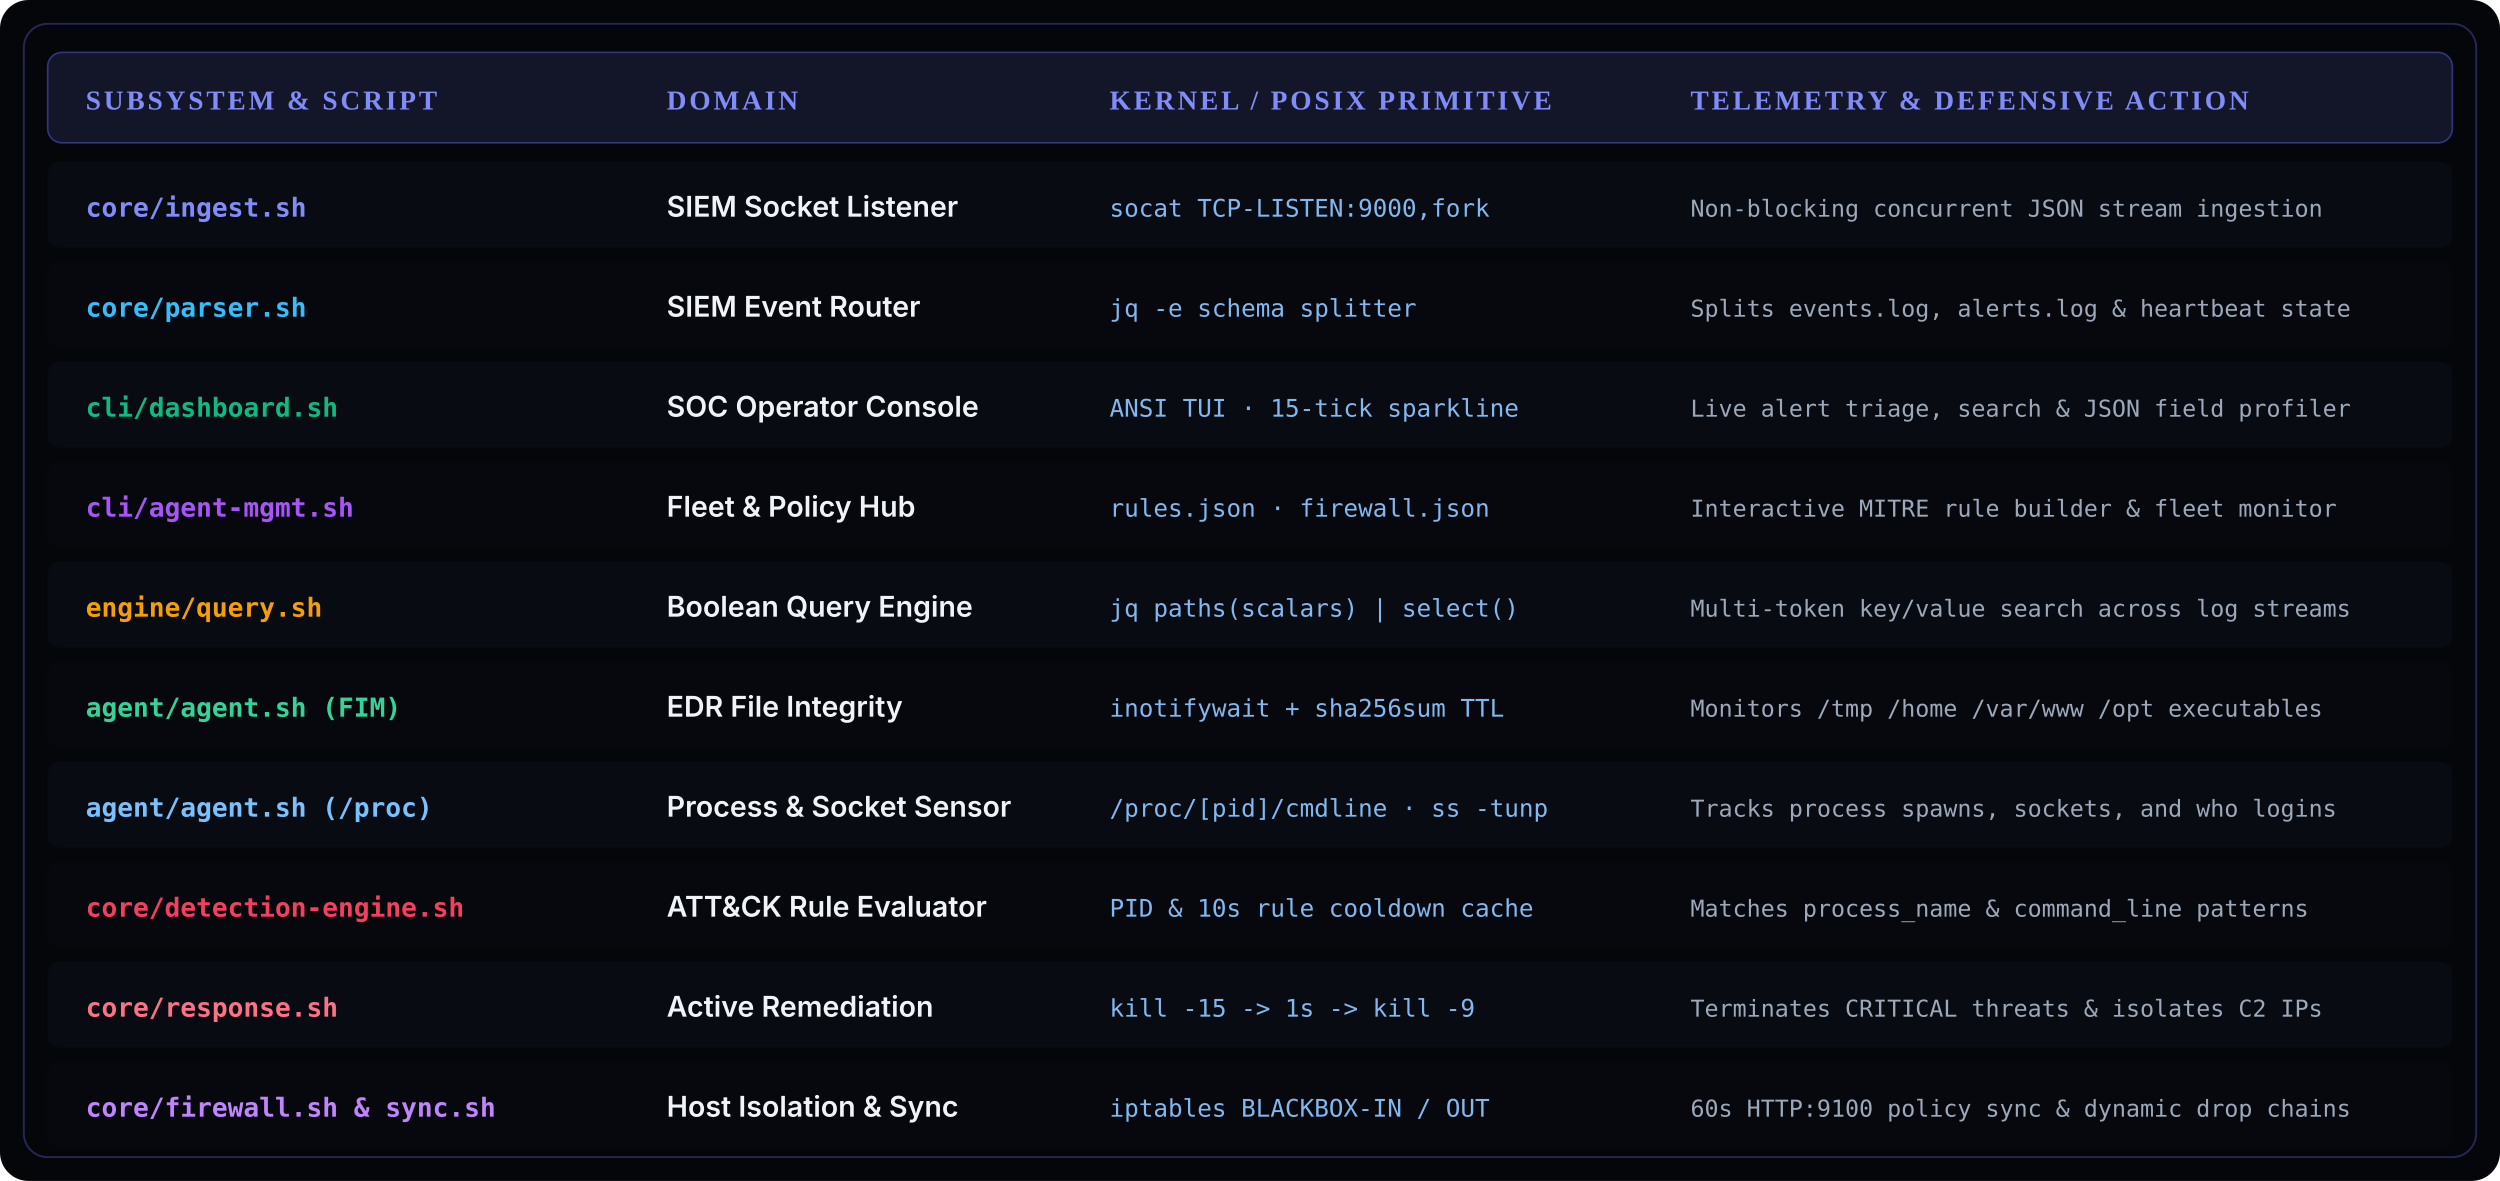
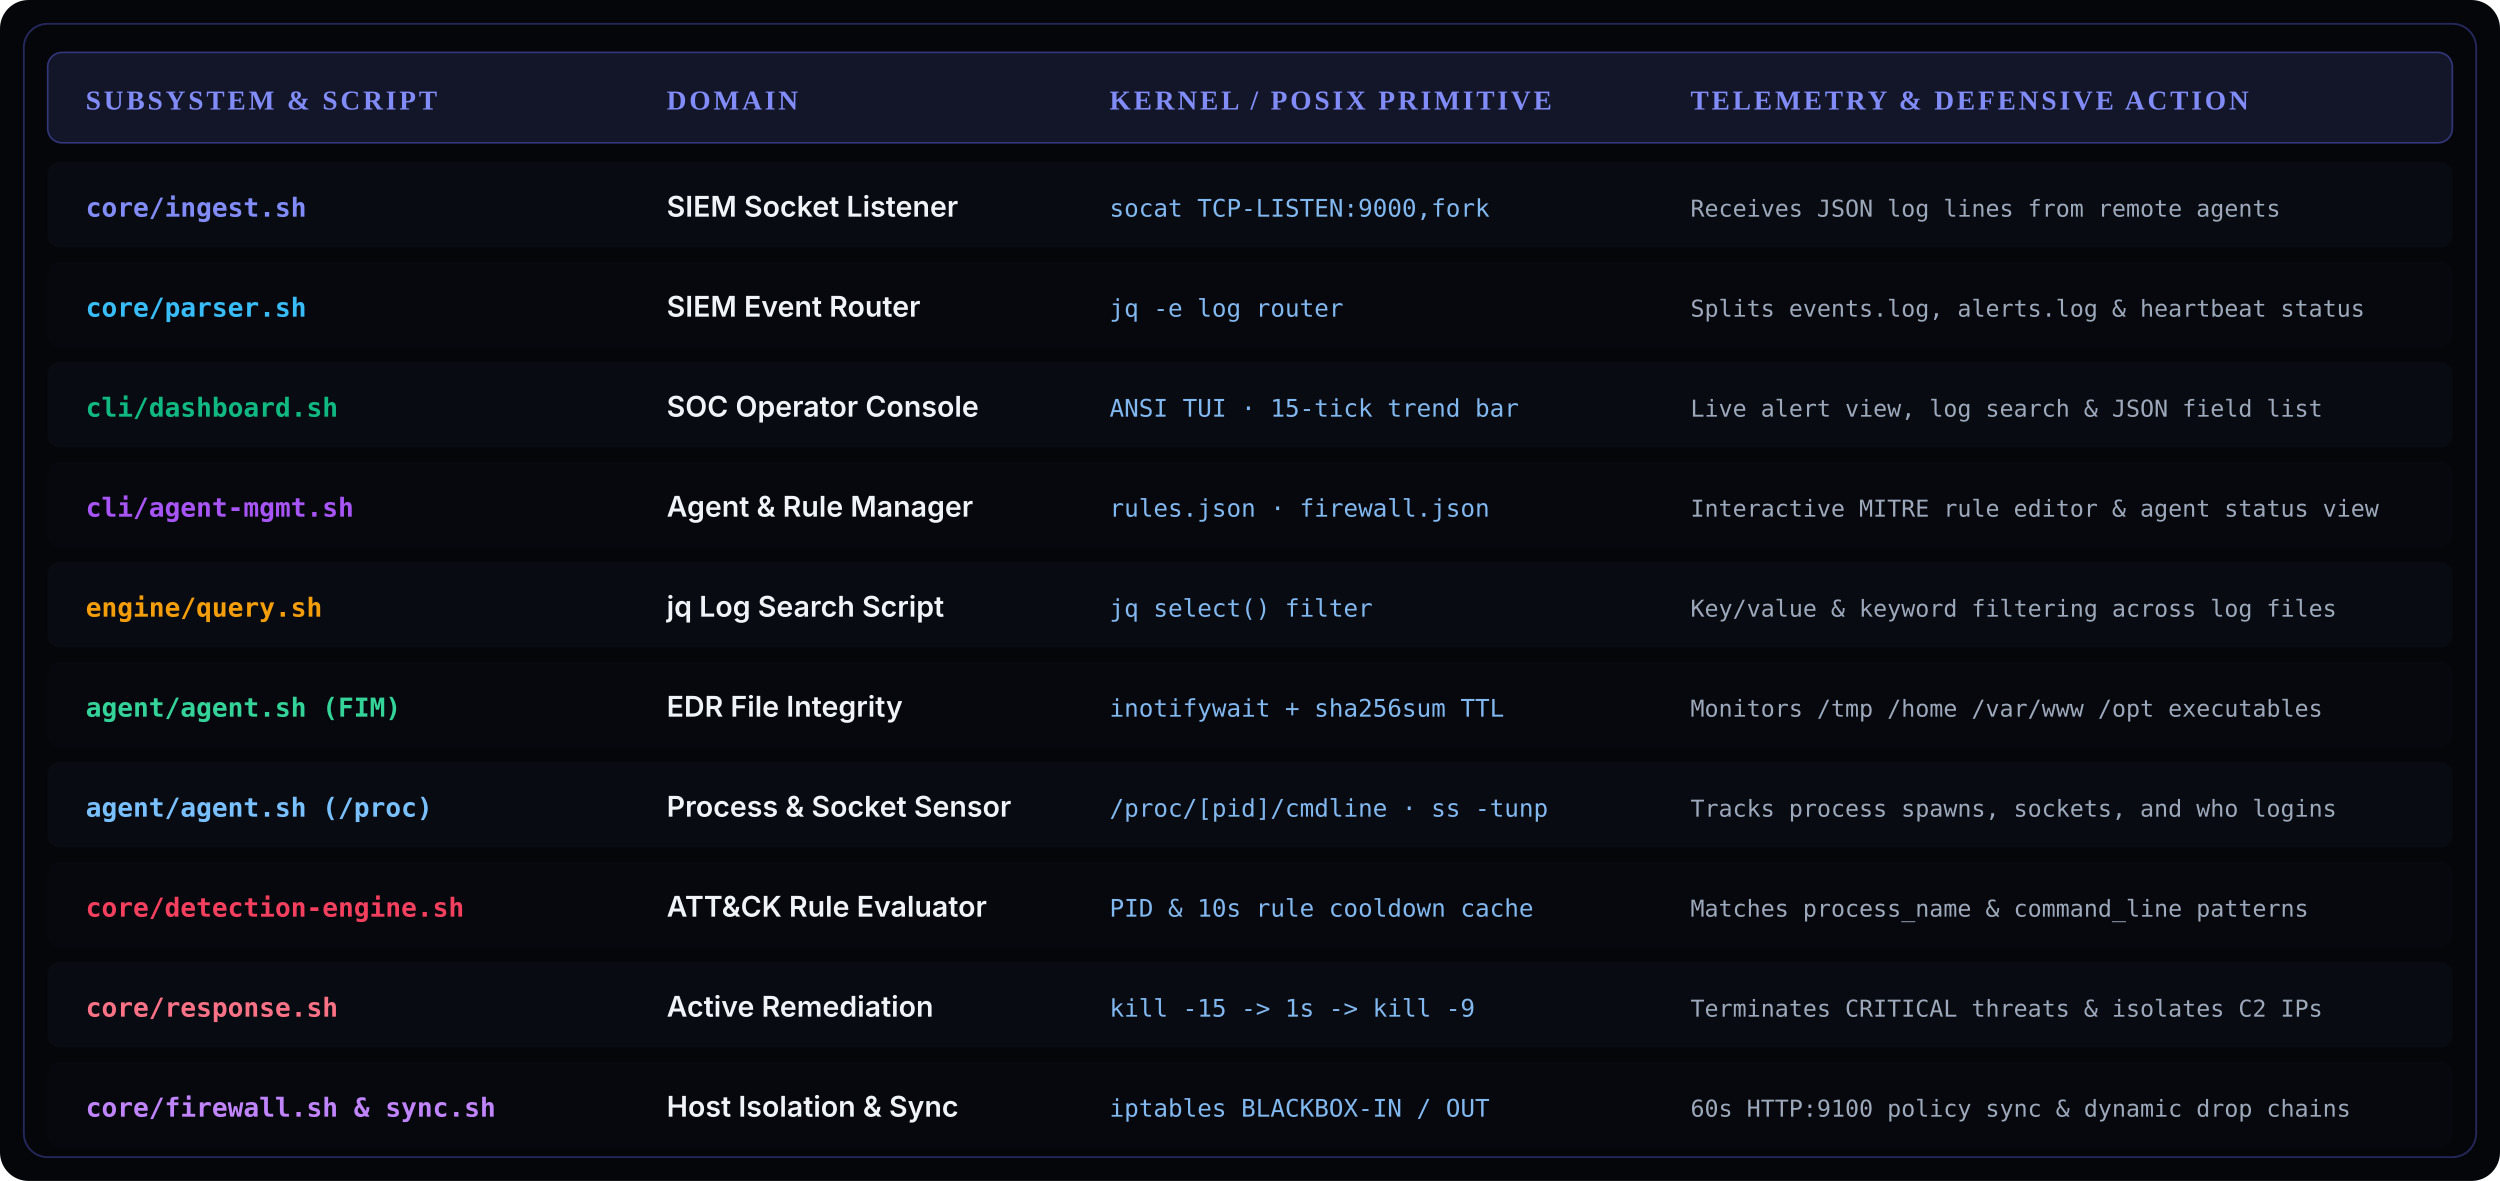
<svg xmlns="http://www.w3.org/2000/svg" viewBox="0 0 1050 496" width="100%" height="100%">
  <rect width="1050" height="496" rx="12" fill="#040609" />
  <rect x="10" y="10" width="1030" height="476" rx="10" fill="none" stroke="#6366f1" stroke-width="0.8" stroke-opacity="0.35" />
  <g transform="translate(20, 22)">
    <rect x="0" y="0" width="1010" height="38" rx="6" fill="#131629" stroke="#6366f1" stroke-width="0.7" stroke-opacity="0.45" />
    <text x="16" y="24" font-family="Georgia, 'Times New Roman', serif" font-size="11.5" font-weight="700" fill="#818cf8" letter-spacing="1.2">SUBSYSTEM &amp; SCRIPT</text>
    <text x="260" y="24" font-family="Georgia, 'Times New Roman', serif" font-size="11.5" font-weight="700" fill="#818cf8" letter-spacing="1.2">DOMAIN</text>
    <text x="446" y="24" font-family="Georgia, 'Times New Roman', serif" font-size="11.5" font-weight="700" fill="#818cf8" letter-spacing="1.2">KERNEL / POSIX PRIMITIVE</text>
    <text x="690" y="24" font-family="Georgia, 'Times New Roman', serif" font-size="11.5" font-weight="700" fill="#818cf8" letter-spacing="1.2">TELEMETRY &amp; DEFENSIVE ACTION</text>
  </g>
  <g transform="translate(20, 68)">
    <rect x="0" y="0" width="1010" height="36" rx="5" fill="#080b11" />
    <text x="16" y="23" font-family="ui-monospace, 'JetBrains Mono', monospace" font-size="11.0" font-weight="700" fill="#818cf8">core/ingest.sh</text>
    <text x="260" y="23" font-family="-apple-system, BlinkMacSystemFont, 'Segoe UI', sans-serif" font-size="12.0" font-weight="600" fill="#f0f4f8">SIEM Socket Listener</text>
    <text x="446" y="23" font-family="ui-monospace, 'JetBrains Mono', monospace" font-size="10.2" fill="#82b8f0">socat TCP-LISTEN:9000,fork</text>
-     <text x="690" y="23" font-family="ui-monospace, 'JetBrains Mono', monospace" font-size="9.8" fill="#9da9bb">Non-blocking concurrent JSON stream ingestion</text>
+     <text x="690" y="23" font-family="ui-monospace, 'JetBrains Mono', monospace" font-size="9.8" fill="#9da9bb">Receives JSON log lines from remote agents</text>
  </g>
  <g transform="translate(20, 110)">
    <rect x="0" y="0" width="1010" height="36" rx="5" fill="#06080d" />
    <text x="16" y="23" font-family="ui-monospace, 'JetBrains Mono', monospace" font-size="11.0" font-weight="700" fill="#38bdf8">core/parser.sh</text>
    <text x="260" y="23" font-family="-apple-system, BlinkMacSystemFont, 'Segoe UI', sans-serif" font-size="12.0" font-weight="600" fill="#f0f4f8">SIEM Event Router</text>
-     <text x="446" y="23" font-family="ui-monospace, 'JetBrains Mono', monospace" font-size="10.2" fill="#82b8f0">jq -e schema splitter</text>
-     <text x="690" y="23" font-family="ui-monospace, 'JetBrains Mono', monospace" font-size="9.8" fill="#9da9bb">Splits events.log, alerts.log &amp; heartbeat state</text>
+     <text x="446" y="23" font-family="ui-monospace, 'JetBrains Mono', monospace" font-size="10.2" fill="#82b8f0">jq -e log router</text>
+     <text x="690" y="23" font-family="ui-monospace, 'JetBrains Mono', monospace" font-size="9.8" fill="#9da9bb">Splits events.log, alerts.log &amp; heartbeat status</text>
  </g>
  <g transform="translate(20, 152)">
    <rect x="0" y="0" width="1010" height="36" rx="5" fill="#080b11" />
    <text x="16" y="23" font-family="ui-monospace, 'JetBrains Mono', monospace" font-size="11.0" font-weight="700" fill="#10b981">cli/dashboard.sh</text>
    <text x="260" y="23" font-family="-apple-system, BlinkMacSystemFont, 'Segoe UI', sans-serif" font-size="12.0" font-weight="600" fill="#f0f4f8">SOC Operator Console</text>
-     <text x="446" y="23" font-family="ui-monospace, 'JetBrains Mono', monospace" font-size="10.2" fill="#82b8f0">ANSI TUI · 15-tick sparkline</text>
-     <text x="690" y="23" font-family="ui-monospace, 'JetBrains Mono', monospace" font-size="9.8" fill="#9da9bb">Live alert triage, search &amp; JSON field profiler</text>
+     <text x="446" y="23" font-family="ui-monospace, 'JetBrains Mono', monospace" font-size="10.2" fill="#82b8f0">ANSI TUI · 15-tick trend bar</text>
+     <text x="690" y="23" font-family="ui-monospace, 'JetBrains Mono', monospace" font-size="9.8" fill="#9da9bb">Live alert view, log search &amp; JSON field list</text>
  </g>
  <g transform="translate(20, 194)">
    <rect x="0" y="0" width="1010" height="36" rx="5" fill="#06080d" />
    <text x="16" y="23" font-family="ui-monospace, 'JetBrains Mono', monospace" font-size="11.0" font-weight="700" fill="#a855f7">cli/agent-mgmt.sh</text>
-     <text x="260" y="23" font-family="-apple-system, BlinkMacSystemFont, 'Segoe UI', sans-serif" font-size="12.0" font-weight="600" fill="#f0f4f8">Fleet &amp; Policy Hub</text>
+     <text x="260" y="23" font-family="-apple-system, BlinkMacSystemFont, 'Segoe UI', sans-serif" font-size="12.0" font-weight="600" fill="#f0f4f8">Agent &amp; Rule Manager</text>
    <text x="446" y="23" font-family="ui-monospace, 'JetBrains Mono', monospace" font-size="10.2" fill="#82b8f0">rules.json · firewall.json</text>
-     <text x="690" y="23" font-family="ui-monospace, 'JetBrains Mono', monospace" font-size="9.8" fill="#9da9bb">Interactive MITRE rule builder &amp; fleet monitor</text>
+     <text x="690" y="23" font-family="ui-monospace, 'JetBrains Mono', monospace" font-size="9.8" fill="#9da9bb">Interactive MITRE rule editor &amp; agent status view</text>
  </g>
  <g transform="translate(20, 236)">
    <rect x="0" y="0" width="1010" height="36" rx="5" fill="#080b11" />
    <text x="16" y="23" font-family="ui-monospace, 'JetBrains Mono', monospace" font-size="11.0" font-weight="700" fill="#f59e0b">engine/query.sh</text>
-     <text x="260" y="23" font-family="-apple-system, BlinkMacSystemFont, 'Segoe UI', sans-serif" font-size="12.0" font-weight="600" fill="#f0f4f8">Boolean Query Engine</text>
-     <text x="446" y="23" font-family="ui-monospace, 'JetBrains Mono', monospace" font-size="10.2" fill="#82b8f0">jq paths(scalars) | select()</text>
-     <text x="690" y="23" font-family="ui-monospace, 'JetBrains Mono', monospace" font-size="9.8" fill="#9da9bb">Multi-token key/value search across log streams</text>
+     <text x="260" y="23" font-family="-apple-system, BlinkMacSystemFont, 'Segoe UI', sans-serif" font-size="12.0" font-weight="600" fill="#f0f4f8">jq Log Search Script</text>
+     <text x="446" y="23" font-family="ui-monospace, 'JetBrains Mono', monospace" font-size="10.2" fill="#82b8f0">jq select() filter</text>
+     <text x="690" y="23" font-family="ui-monospace, 'JetBrains Mono', monospace" font-size="9.8" fill="#9da9bb">Key/value &amp; keyword filtering across log files</text>
  </g>
  <g transform="translate(20, 278)">
    <rect x="0" y="0" width="1010" height="36" rx="5" fill="#06080d" />
    <text x="16" y="23" font-family="ui-monospace, 'JetBrains Mono', monospace" font-size="11.0" font-weight="700" fill="#34d399">agent/agent.sh (FIM)</text>
    <text x="260" y="23" font-family="-apple-system, BlinkMacSystemFont, 'Segoe UI', sans-serif" font-size="12.0" font-weight="600" fill="#f0f4f8">EDR File Integrity</text>
    <text x="446" y="23" font-family="ui-monospace, 'JetBrains Mono', monospace" font-size="10.2" fill="#82b8f0">inotifywait + sha256sum TTL</text>
    <text x="690" y="23" font-family="ui-monospace, 'JetBrains Mono', monospace" font-size="9.8" fill="#9da9bb">Monitors /tmp /home /var/www /opt executables</text>
  </g>
  <g transform="translate(20, 320)">
    <rect x="0" y="0" width="1010" height="36" rx="5" fill="#080b11" />
    <text x="16" y="23" font-family="ui-monospace, 'JetBrains Mono', monospace" font-size="11.0" font-weight="700" fill="#79c0ff">agent/agent.sh (/proc)</text>
    <text x="260" y="23" font-family="-apple-system, BlinkMacSystemFont, 'Segoe UI', sans-serif" font-size="12.0" font-weight="600" fill="#f0f4f8">Process &amp; Socket Sensor</text>
    <text x="446" y="23" font-family="ui-monospace, 'JetBrains Mono', monospace" font-size="10.2" fill="#82b8f0">/proc/[pid]/cmdline · ss -tunp</text>
    <text x="690" y="23" font-family="ui-monospace, 'JetBrains Mono', monospace" font-size="9.8" fill="#9da9bb">Tracks process spawns, sockets, and who logins</text>
  </g>
  <g transform="translate(20, 362)">
    <rect x="0" y="0" width="1010" height="36" rx="5" fill="#06080d" />
    <text x="16" y="23" font-family="ui-monospace, 'JetBrains Mono', monospace" font-size="11.0" font-weight="700" fill="#f43f5e">core/detection-engine.sh</text>
    <text x="260" y="23" font-family="-apple-system, BlinkMacSystemFont, 'Segoe UI', sans-serif" font-size="12.0" font-weight="600" fill="#f0f4f8">ATT&amp;CK Rule Evaluator</text>
    <text x="446" y="23" font-family="ui-monospace, 'JetBrains Mono', monospace" font-size="10.2" fill="#82b8f0">PID &amp; 10s rule cooldown cache</text>
    <text x="690" y="23" font-family="ui-monospace, 'JetBrains Mono', monospace" font-size="9.8" fill="#9da9bb">Matches process_name &amp; command_line patterns</text>
  </g>
  <g transform="translate(20, 404)">
    <rect x="0" y="0" width="1010" height="36" rx="5" fill="#080b11" />
    <text x="16" y="23" font-family="ui-monospace, 'JetBrains Mono', monospace" font-size="11.0" font-weight="700" fill="#fb7185">core/response.sh</text>
    <text x="260" y="23" font-family="-apple-system, BlinkMacSystemFont, 'Segoe UI', sans-serif" font-size="12.0" font-weight="600" fill="#f0f4f8">Active Remediation</text>
    <text x="446" y="23" font-family="ui-monospace, 'JetBrains Mono', monospace" font-size="10.2" fill="#82b8f0">kill -15 -&gt; 1s -&gt; kill -9</text>
    <text x="690" y="23" font-family="ui-monospace, 'JetBrains Mono', monospace" font-size="9.8" fill="#9da9bb">Terminates CRITICAL threats &amp; isolates C2 IPs</text>
  </g>
  <g transform="translate(20, 446)">
    <rect x="0" y="0" width="1010" height="36" rx="5" fill="#06080d" />
    <text x="16" y="23" font-family="ui-monospace, 'JetBrains Mono', monospace" font-size="11.0" font-weight="700" fill="#c084fc">core/firewall.sh &amp; sync.sh</text>
    <text x="260" y="23" font-family="-apple-system, BlinkMacSystemFont, 'Segoe UI', sans-serif" font-size="12.0" font-weight="600" fill="#f0f4f8">Host Isolation &amp; Sync</text>
    <text x="446" y="23" font-family="ui-monospace, 'JetBrains Mono', monospace" font-size="10.2" fill="#82b8f0">iptables BLACKBOX-IN / OUT</text>
    <text x="690" y="23" font-family="ui-monospace, 'JetBrains Mono', monospace" font-size="9.8" fill="#9da9bb">60s HTTP:9100 policy sync &amp; dynamic drop chains</text>
  </g>
</svg>
